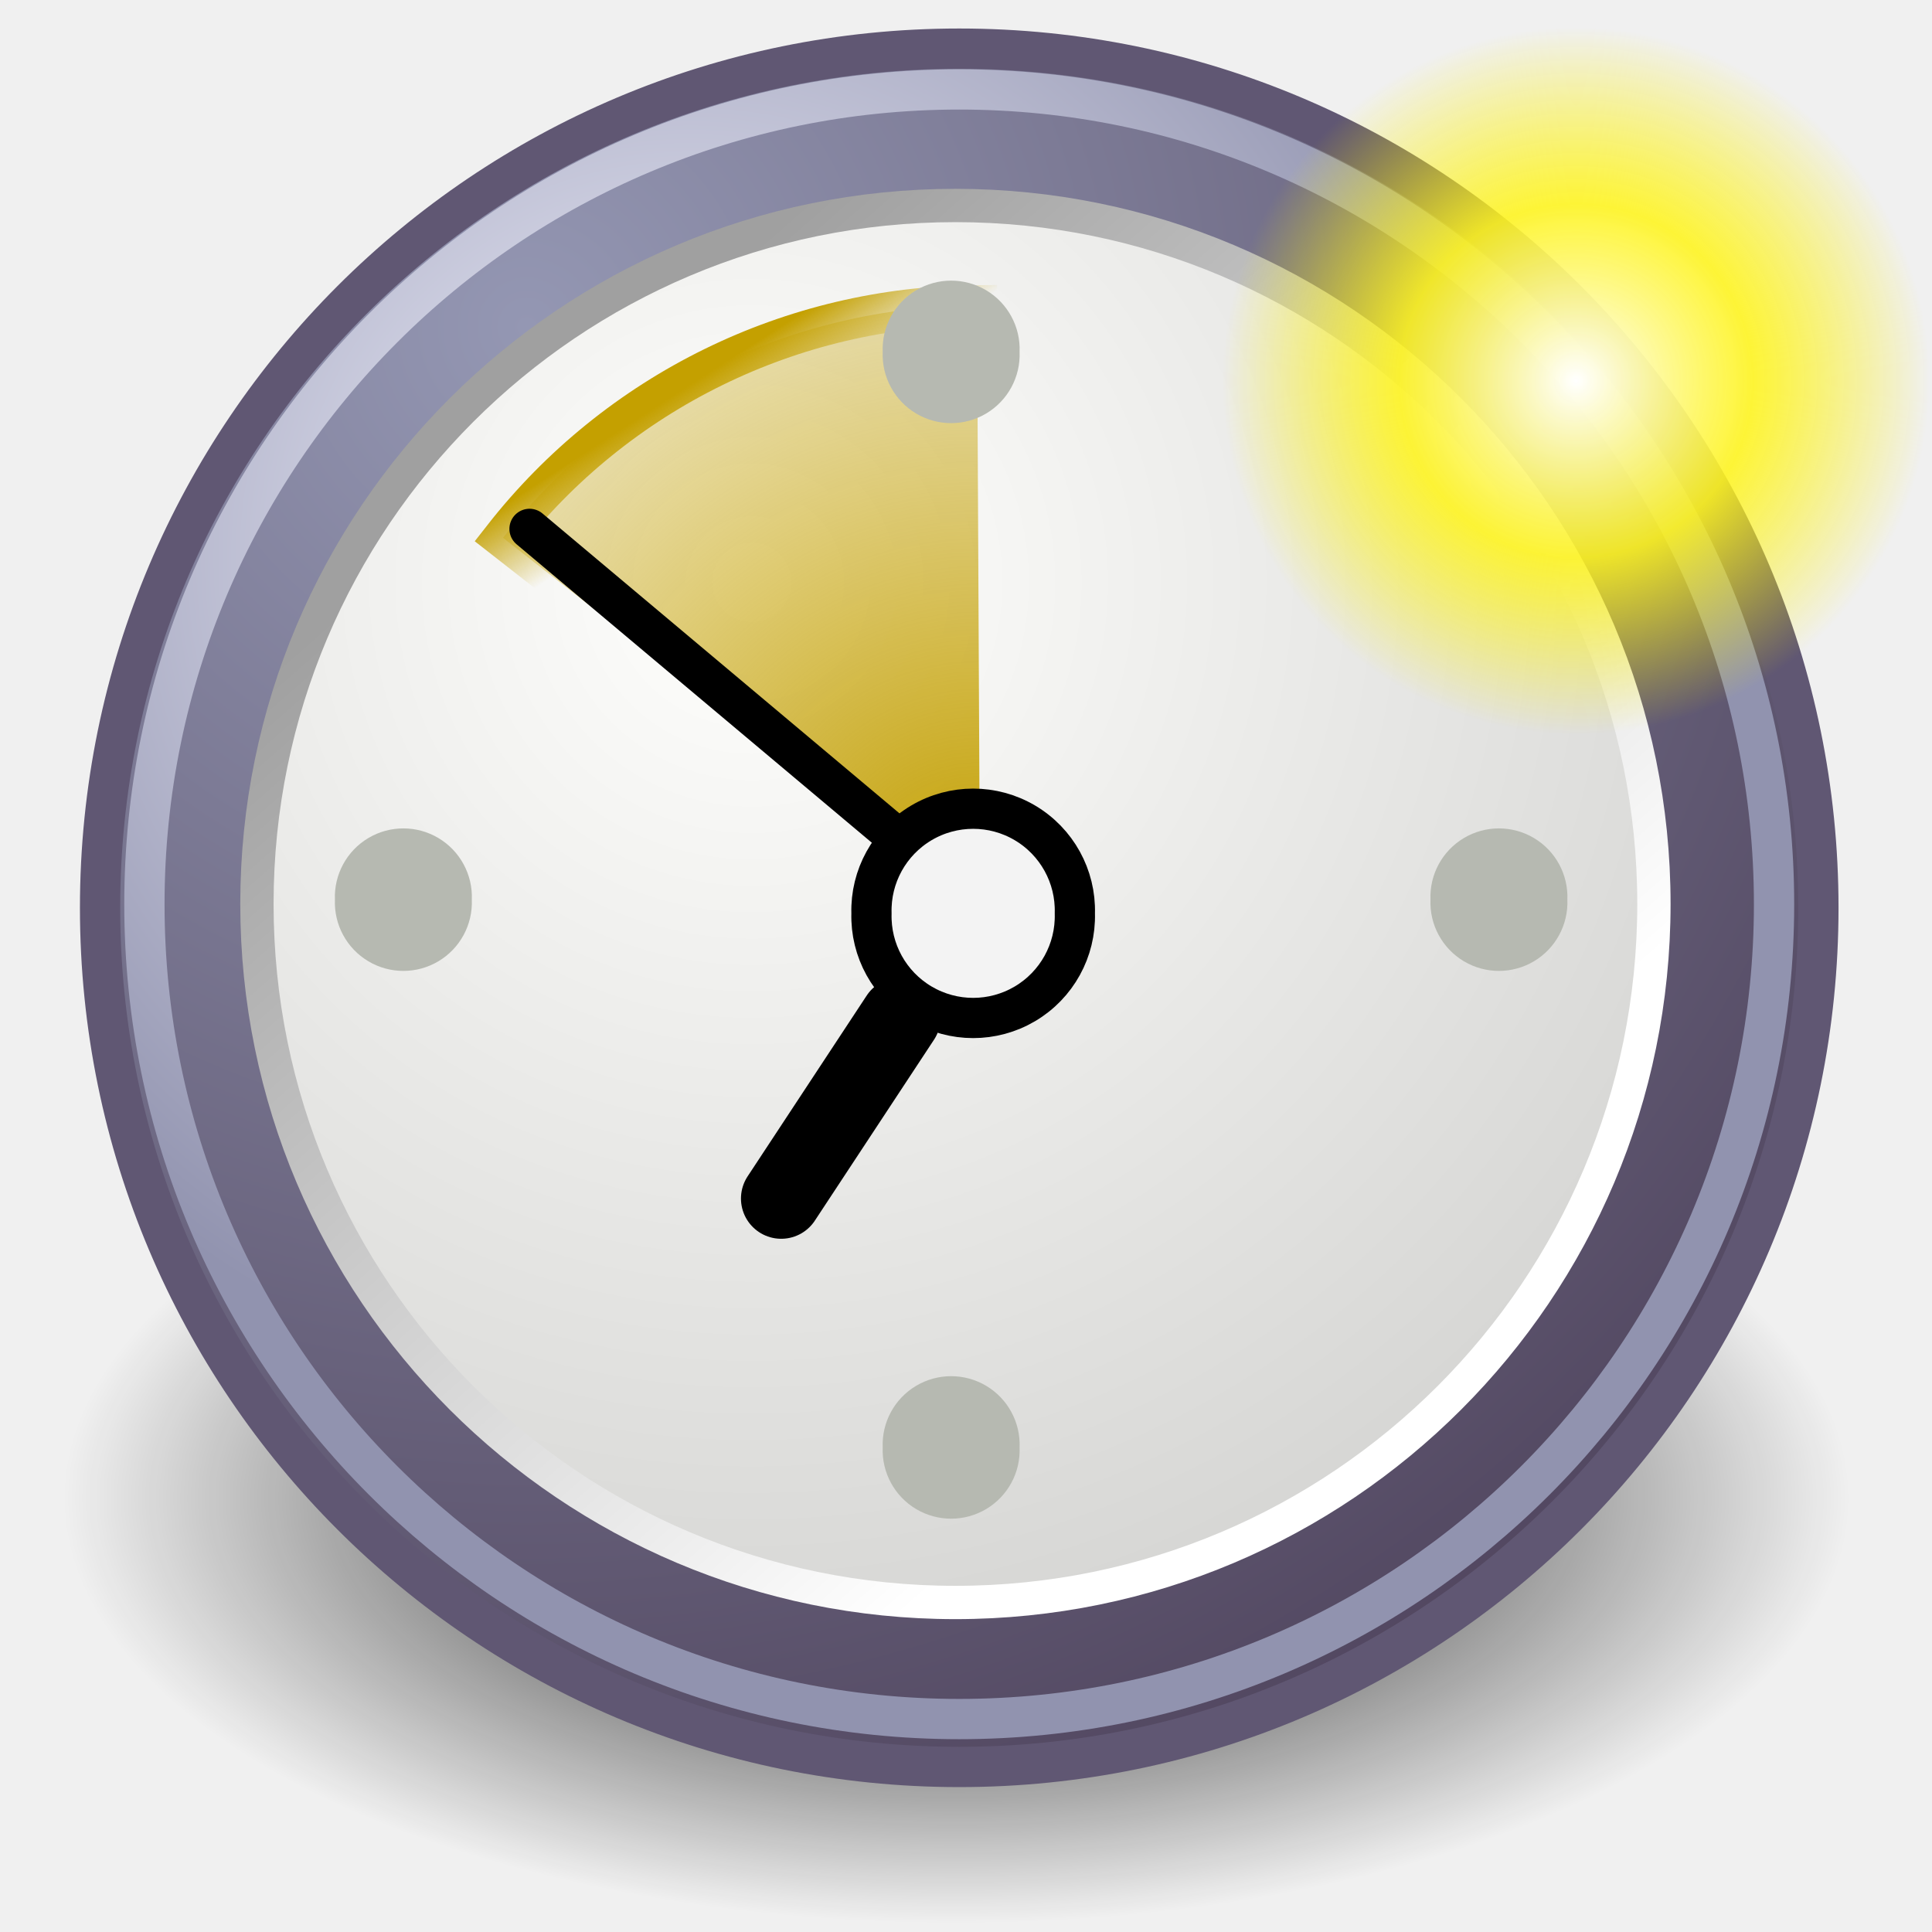
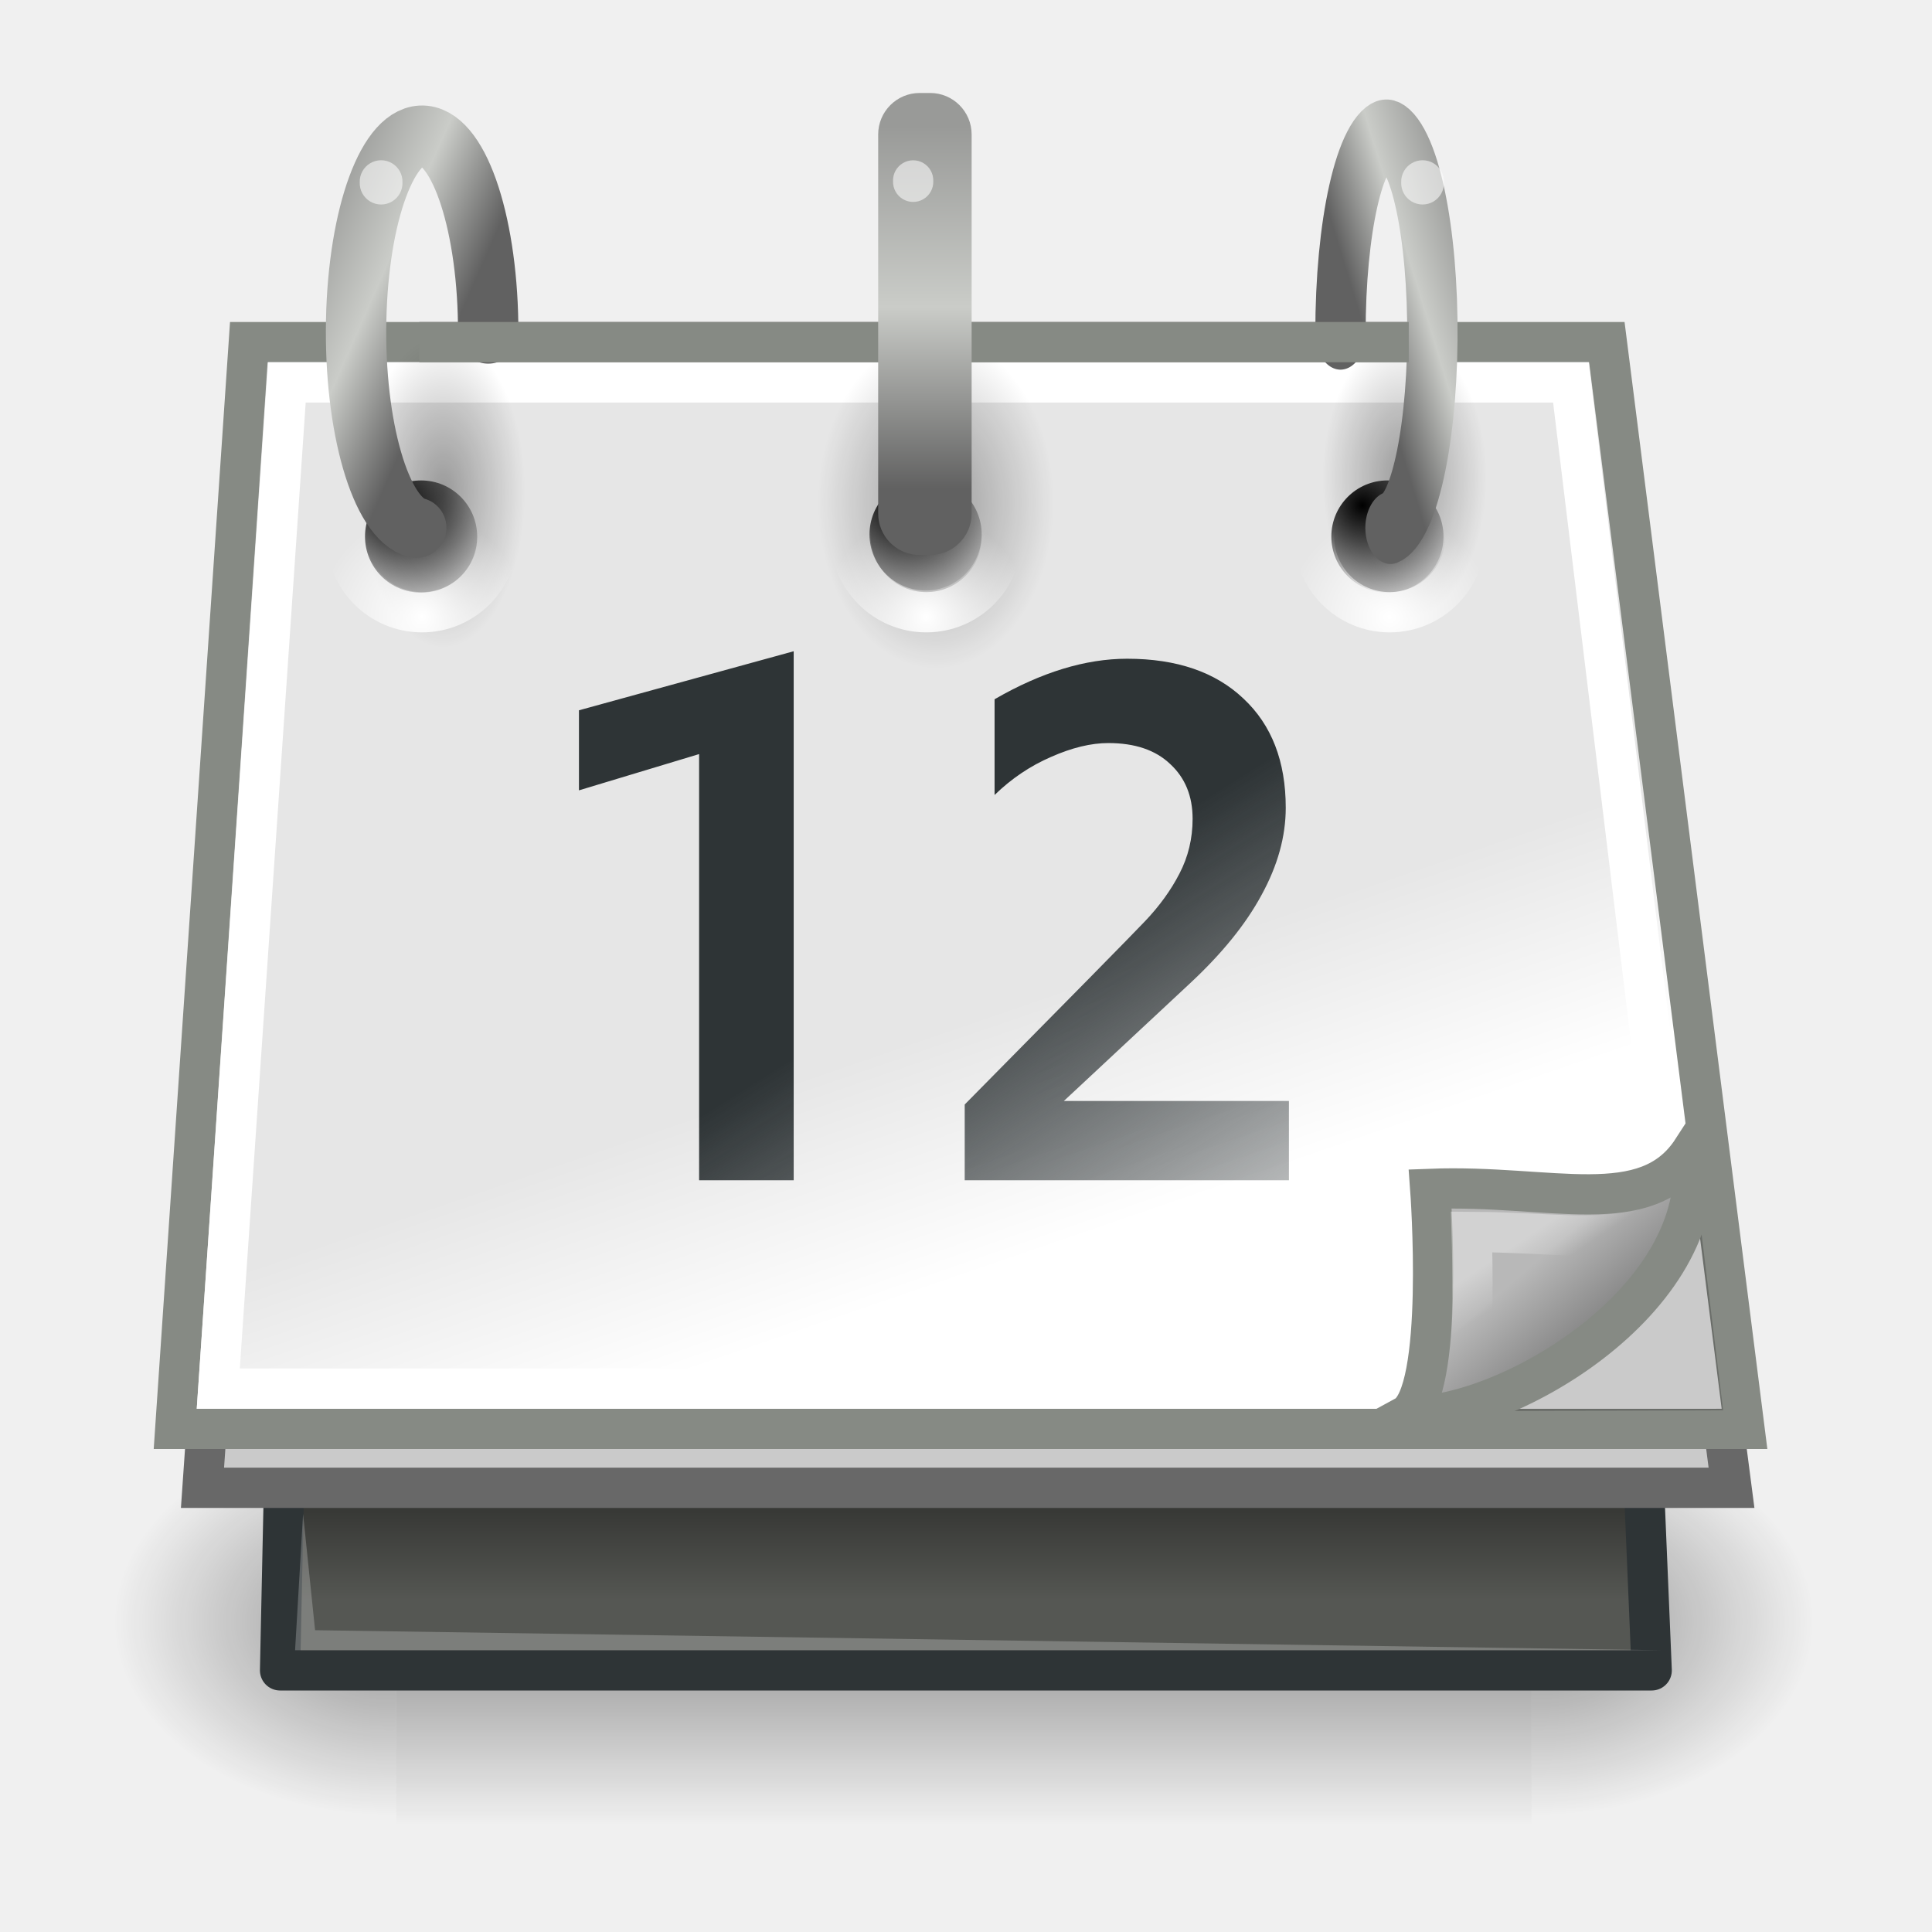
<svg xmlns="http://www.w3.org/2000/svg" xmlns:xlink="http://www.w3.org/1999/xlink" width="48px" height="48px" id="svg11300">
  <defs id="defs3">
-     <linearGradient id="linearGradient5204">
-       <stop style="stop-color:#c4a000;stop-opacity:1;" offset="0" id="stop5206" />
-       <stop style="stop-color:#c4a000;stop-opacity:0;" offset="1" id="stop5208" />
+     <radialGradient xlink:href="#linearGradient5060" id="radialGradient6719" gradientUnits="userSpaceOnUse" gradientTransform="matrix(-2.774389,0,0,1.969706,112.7623,-872.8854)" cx="605.714" cy="486.648" fx="605.714" fy="486.648" r="117.143" />
+     <linearGradient id="linearGradient5060">
+       <stop style="stop-color:black;stop-opacity:1;" offset="0" id="stop5062" />
+       <stop style="stop-color:black;stop-opacity:0;" offset="1" id="stop5064" />
    </linearGradient>
-     <linearGradient id="linearGradient5196">
-       <stop style="stop-color:#c4a000;stop-opacity:1;" offset="0" id="stop5198" />
-       <stop style="stop-color:#c4a000;stop-opacity:0;" offset="1" id="stop5200" />
+     <radialGradient xlink:href="#linearGradient5060" id="radialGradient6717" gradientUnits="userSpaceOnUse" gradientTransform="matrix(2.774389,0,0,1.969706,-1891.633,-872.8854)" cx="605.714" cy="486.648" fx="605.714" fy="486.648" r="117.143" />
+     <linearGradient id="linearGradient5048">
+       <stop style="stop-color:black;stop-opacity:0;" offset="0" id="stop5050" />
+       <stop id="stop5056" offset="0.5" style="stop-color:black;stop-opacity:1;" />
+       <stop style="stop-color:black;stop-opacity:0;" offset="1" id="stop5052" />
    </linearGradient>
-     <linearGradient id="linearGradient12512">
-       <stop style="stop-color:#ffffff;stop-opacity:1;" offset="0" id="stop12513" />
-       <stop style="stop-color:#fff520;stop-opacity:0.891;" offset="0.5" id="stop12517" />
-       <stop style="stop-color:#fff300;stop-opacity:0;" offset="1" id="stop12514" />
+     <linearGradient xlink:href="#linearGradient5048" id="linearGradient6715" gradientUnits="userSpaceOnUse" gradientTransform="matrix(2.774389,0,0,1.969706,-1892.179,-872.8854)" x1="302.857" y1="366.648" x2="302.857" y2="609.505" />
+     <linearGradient id="linearGradient4604">
+       <stop style="stop-color:#383936;stop-opacity:1;" offset="0" id="stop4606" />
+       <stop style="stop-color:#555753;stop-opacity:1;" offset="1" id="stop4608" />
    </linearGradient>
-     <radialGradient xlink:href="#linearGradient12512" id="radialGradient278" gradientUnits="userSpaceOnUse" cx="55" cy="125" fx="55" fy="125" r="14.375" />
-     <linearGradient id="linearGradient10653">
-       <stop style="stop-color:#f3f4ff;stop-opacity:1;" offset="0" id="stop10655" />
-       <stop style="stop-color:#9193af;stop-opacity:1;" offset="1" id="stop10657" />
+     <linearGradient id="linearGradient6105">
+       <stop style="stop-color:#ffffff;stop-opacity:1;" offset="0" id="stop6107" />
+       <stop style="stop-color:#ffffff;stop-opacity:0;" offset="1" id="stop6109" />
    </linearGradient>
-     <linearGradient id="linearGradient42174">
-       <stop style="stop-color:#a0a0a0;stop-opacity:1;" offset="0" id="stop42176" />
-       <stop style="stop-color:#ffffff;stop-opacity:1;" offset="1" id="stop42178" />
+     <linearGradient id="linearGradient6087">
+       <stop style="stop-color:#2e3436;stop-opacity:1;" offset="0" id="stop6089" />
+       <stop style="stop-color:#2e3436;stop-opacity:0;" offset="1" id="stop6091" />
    </linearGradient>
-     <linearGradient id="linearGradient2145">
-       <stop style="stop-color:#fffffd;stop-opacity:1;" offset="0" id="stop2147" />
-       <stop style="stop-color:#cbcbc9;stop-opacity:1;" offset="1" id="stop2149" />
+     <linearGradient id="linearGradient2224">
+       <stop style="stop-color:#7c7c7c;stop-opacity:1;" offset="0" id="stop2226" />
+       <stop style="stop-color:#b8b8b8;stop-opacity:1;" offset="1" id="stop2228" />
    </linearGradient>
-     <linearGradient id="linearGradient37935">
-       <stop id="stop37937" offset="0" style="stop-color:#9497b3;stop-opacity:1;" />
-       <stop id="stop37939" offset="1" style="stop-color:#4c4059;stop-opacity:1;" />
+     <linearGradient xlink:href="#linearGradient2224" id="linearGradient6055" gradientUnits="userSpaceOnUse" gradientTransform="matrix(0.734574,0,0,0.73094,13.14657,3.97815)" x1="35.997" y1="40.458" x2="33.665" y2="37.771" />
+     <linearGradient id="linearGradient2251">
+       <stop style="stop-color:#ffffff;stop-opacity:1;" offset="0" id="stop2253" />
+       <stop style="stop-color:#ffffff;stop-opacity:0;" offset="1" id="stop2255" />
    </linearGradient>
-     <linearGradient id="linearGradient2152">
-       <stop id="stop2154" offset="0" style="stop-color:#9aa29a;stop-opacity:1;" />
-       <stop id="stop2156" offset="1" style="stop-color:#b5beb5;stop-opacity:1;" />
+     <linearGradient xlink:href="#linearGradient2251" id="linearGradient6052" gradientUnits="userSpaceOnUse" gradientTransform="matrix(0.734574,0,0,0.73094,13.35394,3.76021)" x1="33.396" y1="36.921" x2="34.17" y2="38.07" />
+     <linearGradient id="linearGradient4776">
+       <stop style="stop-color:#000000;stop-opacity:1;" offset="0" id="stop4778" />
+       <stop style="stop-color:#000000;stop-opacity:0;" offset="1" id="stop4780" />
    </linearGradient>
-     <linearGradient id="linearGradient3816">
-       <stop style="stop-color:#000000;stop-opacity:1;" offset="0" id="stop3818" />
-       <stop style="stop-color:#000000;stop-opacity:0;" offset="1" id="stop3820" />
+     <linearGradient id="linearGradient4754">
+       <stop id="stop4756" offset="0" style="stop-color:#d3d7cf;stop-opacity:1" />
+       <stop id="stop4758" offset="1" style="stop-color:#888a85;stop-opacity:0" />
    </linearGradient>
-     <radialGradient xlink:href="#linearGradient3816" id="radialGradient3822" cx="31.113" cy="19.009" fx="31.113" fy="19.009" r="8.662" gradientUnits="userSpaceOnUse" />
-     <linearGradient xlink:href="#linearGradient2152" id="linearGradient4307" gradientUnits="userSpaceOnUse" gradientTransform="matrix(3.123841,0,0,0.969691,-31.88758,-19.59492)" x1="8.916" y1="37.197" x2="9.886" y2="52.091" />
-     <radialGradient xlink:href="#linearGradient10653" id="radialGradient4309" gradientUnits="userSpaceOnUse" cx="11.329" cy="10.584" fx="11.329" fy="10.584" r="15.532" />
-     <radialGradient xlink:href="#linearGradient2145" id="radialGradient4311" gradientUnits="userSpaceOnUse" cx="11.902" cy="10.045" fx="11.902" fy="10.045" r="29.293" />
-     <linearGradient xlink:href="#linearGradient42174" id="linearGradient4313" gradientUnits="userSpaceOnUse" x1="6.342" y1="7.789" x2="22.218" y2="25.884" />
-     <radialGradient xlink:href="#linearGradient5196" id="radialGradient5202" cx="23.375" cy="10.973" fx="23.375" fy="10.973" r="3.348" gradientTransform="matrix(3.63042,1.654030e-15,-1.608743e-15,3.742066,-61.48607,-29.18618)" gradientUnits="userSpaceOnUse" />
-     <linearGradient xlink:href="#linearGradient5204" id="linearGradient5210" x1="19.667" y1="4.257" x2="20.33" y2="5.285" gradientUnits="userSpaceOnUse" />
-     <radialGradient xlink:href="#linearGradient37935" id="radialGradient5212" gradientUnits="userSpaceOnUse" cx="8.747" cy="6.828" fx="8.747" fy="6.828" r="29.89" />
+     <linearGradient id="linearGradient4748">
+       <stop style="stop-color:#999a98;stop-opacity:1;" offset="0" id="stop4750" />
+       <stop id="stop4760" offset="0.5" style="stop-color:#caccc8;stop-opacity:1;" />
+       <stop style="stop-color:#616161;stop-opacity:1;" offset="1" id="stop4752" />
+     </linearGradient>
+     <linearGradient id="linearGradient4693">
+       <stop style="stop-color:#000000;stop-opacity:1;" offset="0" id="stop4695" />
+       <stop style="stop-color:#000000;stop-opacity:0;" offset="1" id="stop4697" />
+     </linearGradient>
+     <linearGradient id="linearGradient4573">
+       <stop style="stop-color:#000000;stop-opacity:1;" offset="0" id="stop4575" />
+       <stop style="stop-color:#000000;stop-opacity:0;" offset="1" id="stop4577" />
+     </linearGradient>
+     <linearGradient id="linearGradient4565">
+       <stop id="stop4567" offset="0" style="stop-color:#7f7f70;stop-opacity:1;" />
+       <stop id="stop4569" offset="1" style="stop-color:#a6a69c;stop-opacity:1;" />
+     </linearGradient>
+     <linearGradient id="linearGradient4537">
+       <stop id="stop6075" offset="0" style="stop-color:#ffffff;stop-opacity:1;" />
+       <stop id="stop6073" offset="1" style="stop-color:#e6e6e6;stop-opacity:1;" />
+     </linearGradient>
+     <linearGradient id="linearGradient11520">
+       <stop id="stop11522" offset="0" style="stop-color:#ffffff;stop-opacity:1;" />
+       <stop id="stop11524" offset="1" style="stop-color:#dcdcdc;stop-opacity:1;" />
+     </linearGradient>
+     <linearGradient id="linearGradient11508">
+       <stop id="stop11510" offset="0" style="stop-color:#000000;stop-opacity:1;" />
+       <stop id="stop11512" offset="1" style="stop-color:#000000;stop-opacity:0;" />
+     </linearGradient>
+     <linearGradient id="linearGradient11494">
+       <stop id="stop11496" offset="0" style="stop-color:#ef2929;stop-opacity:1;" />
+       <stop id="stop11498" offset="1" style="stop-color:#ef2929;stop-opacity:0;" />
+     </linearGradient>
+     <linearGradient id="linearGradient11415">
+       <stop id="stop11417" offset="0" style="stop-color:#204a87;stop-opacity:0;" />
+       <stop style="stop-color:#204a87;stop-opacity:1;" offset="0.5" id="stop11423" />
+       <stop id="stop11419" offset="1" style="stop-color:#204a87;stop-opacity:0;" />
+     </linearGradient>
+     <linearGradient id="linearGradient11399">
+       <stop id="stop11401" offset="0" style="stop-color:#000000;stop-opacity:1;" />
+       <stop id="stop11403" offset="1" style="stop-color:#000000;stop-opacity:0;" />
+     </linearGradient>
+     <linearGradient gradientTransform="translate(-60.28571,-0.285714)" y2="34.462" x2="43.616" y1="3.774" x1="15.828" gradientUnits="userSpaceOnUse" id="linearGradient11425" xlink:href="#linearGradient11415" />
+     <linearGradient gradientTransform="translate(-60.57143,0)" y2="39.034" x2="35.68" y1="9.346" x1="9.696" gradientUnits="userSpaceOnUse" id="linearGradient11427" xlink:href="#linearGradient11415" />
+     <linearGradient y2="33.462" x2="26.759" y1="19.774" x1="13.267" gradientTransform="translate(-60.85714,0.428571)" gradientUnits="userSpaceOnUse" id="linearGradient11439" xlink:href="#linearGradient11415" />
+     <radialGradient r="8.5" fy="39.143" fx="12.071" cy="39.143" cx="12.071" gradientTransform="matrix(1,0,0,0.487395,0,20.06483)" gradientUnits="userSpaceOnUse" id="radialGradient11441" xlink:href="#linearGradient11399" />
+     <radialGradient gradientTransform="matrix(1.243453,2.106784e-16,-2.106784e-16,1.243453,-6.713754,-3.742847)" gradientUnits="userSpaceOnUse" r="3.834" fy="15.048" fx="27.577" cy="15.048" cx="27.577" id="radialGradient11500" xlink:href="#linearGradient11494" />
+     <radialGradient r="3.834" fy="16.049" fx="27.577" cy="16.049" cx="27.577" gradientTransform="matrix(1.243453,2.106784e-16,-2.106784e-16,1.243453,-6.713754,-3.742847)" gradientUnits="userSpaceOnUse" id="radialGradient11504" xlink:href="#linearGradient11494" />
+     <radialGradient gradientUnits="userSpaceOnUse" gradientTransform="matrix(1,0,0,0.338462,2.166583e-14,29.48178)" r="6.566" fy="44.565" fx="30.204" cy="44.565" cx="30.204" id="radialGradient11514" xlink:href="#linearGradient11508" />
+     <radialGradient gradientTransform="matrix(1.995058,-1.651527e-32,0,1.995058,-24.32488,-35.70087)" gradientUnits="userSpaceOnUse" r="20.531" fy="35.878" fx="24.446" cy="35.878" cx="24.446" id="radialGradient11526" xlink:href="#linearGradient11520" />
+     <radialGradient r="6.566" fy="44.565" fx="30.204" cy="44.565" cx="30.204" gradientTransform="matrix(1,0,0,0.338462,3.185827e-15,29.48178)" gradientUnits="userSpaceOnUse" id="radialGradient11532" xlink:href="#linearGradient11508" />
+     <radialGradient xlink:href="#linearGradient11508" id="radialGradient1348" gradientUnits="userSpaceOnUse" gradientTransform="matrix(1,0,0,0.338462,-1.353344e-14,29.48178)" cx="30.204" cy="44.565" fx="30.204" fy="44.565" r="6.566" />
+     <radialGradient xlink:href="#linearGradient11520" id="radialGradient1350" gradientUnits="userSpaceOnUse" gradientTransform="matrix(1.995058,-1.651527e-32,0,1.995058,-24.32488,-35.70087)" cx="24.446" cy="35.878" fx="24.446" fy="35.878" r="20.531" />
+     <radialGradient xlink:href="#linearGradient11494" id="radialGradient1352" gradientUnits="userSpaceOnUse" gradientTransform="matrix(1.243453,2.106784e-16,-2.106784e-16,1.243453,-6.713754,-3.742847)" cx="27.577" cy="16.049" fx="27.577" fy="16.049" r="3.834" />
+     <radialGradient xlink:href="#linearGradient11494" id="radialGradient1354" gradientUnits="userSpaceOnUse" gradientTransform="matrix(1.243453,2.106784e-16,-2.106784e-16,1.243453,-6.713754,-3.742847)" cx="27.577" cy="15.048" fx="27.577" fy="15.048" r="3.834" />
+     <radialGradient xlink:href="#linearGradient11508" id="radialGradient1356" gradientUnits="userSpaceOnUse" gradientTransform="matrix(1,0,0,0.338462,2.220359e-14,29.48178)" cx="30.204" cy="44.565" fx="30.204" fy="44.565" r="6.566" />
+     <radialGradient xlink:href="#linearGradient11520" id="radialGradient1366" gradientUnits="userSpaceOnUse" gradientTransform="matrix(2.049266,-1.696401e-32,0,2.049266,-25.65002,-37.31089)" cx="24.446" cy="35.878" fx="24.446" fy="35.878" r="20.531" />
+     <linearGradient xlink:href="#linearGradient4537" id="linearGradient4543" x1="37.271" y1="27.273" x2="35.872" y2="22.674" gradientUnits="userSpaceOnUse" gradientTransform="matrix(1.125982,0,0,1.272791,-4.167995,-7.706526)" />
+     <radialGradient xlink:href="#linearGradient4573" id="radialGradient4579" cx="24.97" cy="42.211" fx="24.97" fy="42.211" r="20.815" gradientTransform="matrix(1,0,0,0.286624,-1.249436e-15,30.11199)" gradientUnits="userSpaceOnUse" />
+     <radialGradient xlink:href="#linearGradient4693" id="radialGradient4699" cx="12.887" cy="16.771" fx="12.887" fy="16.771" r="1.591" gradientUnits="userSpaceOnUse" gradientTransform="matrix(1.944444,4.466041e-15,-4.466041e-15,1.944444,-12.77212,-16.7839)" />
+     <radialGradient xlink:href="#linearGradient4693" id="radialGradient4705" gradientUnits="userSpaceOnUse" gradientTransform="matrix(1.944444,4.466041e-15,-4.466041e-15,1.944444,-12.77212,-16.7839)" cx="12.887" cy="16.771" fx="12.887" fy="16.771" r="1.591" />
+     <radialGradient xlink:href="#linearGradient4693" id="radialGradient4712" gradientUnits="userSpaceOnUse" gradientTransform="matrix(1.944444,4.466041e-15,-4.466041e-15,1.944444,-12.77212,-16.7839)" cx="12.887" cy="16.771" fx="12.887" fy="16.771" r="1.591" />
+     <linearGradient xlink:href="#linearGradient4748" id="linearGradient4744" x1="10.998" y1="11.929" x2="14.54" y2="13.486" gradientUnits="userSpaceOnUse" />
+     <linearGradient xlink:href="#linearGradient4754" id="linearGradient4746" x1="24.804" y1="7.36" x2="24.804" y2="13.861" gradientUnits="userSpaceOnUse" />
+     <linearGradient xlink:href="#linearGradient4748" id="linearGradient4764" gradientUnits="userSpaceOnUse" x1="10.998" y1="11.929" x2="14.54" y2="13.486" />
+     <linearGradient xlink:href="#linearGradient4748" id="linearGradient4772" x1="24.031" y1="7.531" x2="24.031" y2="15.531" gradientUnits="userSpaceOnUse" gradientTransform="matrix(1.125982,0,0,1.126747,-4.079607,-5.365805)" />
+     <radialGradient xlink:href="#linearGradient4776" id="radialGradient4782" cx="13.833" cy="17.904" fx="13.833" fy="17.904" r="1.812" gradientTransform="matrix(1,0,0,2.02439,-3.663953e-15,-18.34044)" gradientUnits="userSpaceOnUse" />
+     <radialGradient xlink:href="#linearGradient4776" id="radialGradient4786" gradientUnits="userSpaceOnUse" gradientTransform="matrix(1,0,0,2.02439,1.66256e-14,-18.34044)" cx="13.833" cy="17.904" fx="13.833" fy="17.904" r="1.812" />
+     <radialGradient xlink:href="#linearGradient4776" id="radialGradient4790" gradientUnits="userSpaceOnUse" gradientTransform="matrix(1,0,0,2.02439,1.463672e-16,-18.34044)" cx="13.833" cy="17.904" fx="13.833" fy="17.904" r="1.812" />
+     <linearGradient xlink:href="#linearGradient6087" id="linearGradient6093" x1="23.204" y1="24.078" x2="30.742" y2="36.054" gradientUnits="userSpaceOnUse" />
+     <radialGradient xlink:href="#linearGradient6105" id="radialGradient6111" cx="12.993" cy="18.4" fx="12.993" fy="18.4" r="2.162" gradientUnits="userSpaceOnUse" />
+     <radialGradient xlink:href="#linearGradient6105" id="radialGradient6115" gradientUnits="userSpaceOnUse" cx="12.993" cy="18.4" fx="12.993" fy="18.4" r="2.162" />
+     <radialGradient xlink:href="#linearGradient6105" id="radialGradient6119" gradientUnits="userSpaceOnUse" cx="12.993" cy="18.4" fx="12.993" fy="18.4" r="2.162" />
+     <linearGradient xlink:href="#linearGradient4604" id="linearGradient4610" x1="25.349" y1="37.548" x2="25.349" y2="39.751" gradientUnits="userSpaceOnUse" gradientTransform="matrix(0.951156,0,0,1,1.172114,0)" />
  </defs>
  <g id="layer1">
-     <path d="M 39.775 19.009 A 8.662 8.662 0 1 1  22.451,19.009 A 8.662 8.662 0 1 1  39.775 19.009 z" id="path4318" style="opacity:1;color:#000000;fill:url(#radialGradient3822);fill-opacity:1;fill-rule:evenodd;stroke:none;stroke-width:1px;stroke-linecap:round;stroke-linejoin:round;marker:none;marker-start:none;marker-mid:none;marker-end:none;stroke-miterlimit:4;stroke-dasharray:none;stroke-dashoffset:0;stroke-opacity:1;visibility:visible;display:inline;overflow:visible" transform="matrix(2.563158,0,0,1.219602,-55.98414,14.04144)" />
-     <path id="path14341" d="M 18.588,1.404 L 4.227,18.097 L 5.485,19.34 L 18.588,1.404 z " style="color:#000000;fill:url(#linearGradient4307);fill-opacity:1;fill-rule:evenodd;stroke:none;stroke-width:1;stroke-linecap:butt;stroke-linejoin:miter;marker:none;marker-start:none;marker-mid:none;marker-end:none;stroke-miterlimit:4;stroke-dashoffset:0;stroke-opacity:1;visibility:visible;display:inline;overflow:visible" />
-     <path id="path18921" d="M 18.467,1.314 L 5.661,19.073 L 7.49,20.688 L 18.467,1.314 z " style="fill:#fefefe;fill-opacity:1;fill-rule:evenodd;stroke:none;stroke-width:1;stroke-linecap:butt;stroke-linejoin:miter;stroke-miterlimit:4;stroke-opacity:1" />
-     <path transform="matrix(1.431529,0,0,1.431529,0.569459,-1.654618)" d="M 31.161 16.911 A 14.911 14.911 0 1 1  1.339,16.911 A 14.911 14.911 0 1 1  31.161 16.911 z" id="path27786" style="fill:url(#radialGradient5212);fill-opacity:1;fill-rule:evenodd;stroke:#605773;stroke-width:0.699;stroke-linecap:round;stroke-linejoin:round;stroke-miterlimit:4;stroke-dashoffset:0;stroke-opacity:1" />
-     <path transform="matrix(1.163838,0,0,1.163838,4.824801,2.777556)" d="M 31.161 16.911 A 14.911 14.911 0 1 1  1.339,16.911 A 14.911 14.911 0 1 1  31.161 16.911 z" id="path35549" style="fill:url(#radialGradient4311);fill-opacity:1;fill-rule:evenodd;stroke:url(#linearGradient4313);stroke-width:0.711;stroke-linecap:round;stroke-linejoin:round;stroke-miterlimit:4;stroke-dashoffset:0;stroke-opacity:1" />
-     <path style="opacity:1;color:#000000;fill:url(#radialGradient5202);fill-opacity:1;fill-rule:evenodd;stroke:url(#linearGradient5210);stroke-width:0.565;stroke-linecap:butt;stroke-linejoin:miter;marker:none;marker-start:none;marker-mid:none;marker-end:none;stroke-miterlimit:4;stroke-dasharray:none;stroke-dashoffset:0;stroke-opacity:1;visibility:visible;display:inline;overflow:visible" id="path4120" d="M 16.679,6.639 A 8.5,8.5 0 0 1 23.333,3.375 L 23.375,11.875 z" transform="matrix(1.769951,0,0,1.769951,-17.02424,1.610741)" />
-     <path transform="matrix(2.073295,0,0,2.073295,-7.310224,-13.13682)" d="M 16.406 17.281 A 1.219 1.219 0 1 1  13.969,17.281 A 1.219 1.219 0 1 1  16.406 17.281 z" id="path34778" style="fill:#f3f3f3;fill-opacity:1;fill-rule:evenodd;stroke:#000000;stroke-width:0.482;stroke-linecap:round;stroke-linejoin:round;stroke-miterlimit:4;stroke-dashoffset:0;stroke-opacity:1;stroke-dasharray:none" />
-     <path id="path35559" d="M 22.177,20.718 L 13.156,13.14" style="fill:none;fill-opacity:0.75;fill-rule:evenodd;stroke:#000000;stroke-width:1;stroke-linecap:round;stroke-linejoin:miter;stroke-miterlimit:4;stroke-opacity:1;stroke-dasharray:none" />
-     <path id="path35561" d="M 19.409,29.777 L 22.369,25.283" style="fill:none;fill-opacity:0.75;fill-rule:evenodd;stroke:#000000;stroke-width:2;stroke-linecap:round;stroke-linejoin:miter;stroke-miterlimit:4;stroke-opacity:1;stroke-dasharray:none" />
-     <path transform="matrix(2.749493,0,0,2.749493,-22.30073,-12.40939)" d="M 17.324 7.693 A 0.619 0.619 0 1 1  16.087,7.693 A 0.619 0.619 0 1 1  17.324 7.693 z" id="path35563" style="fill:#b6b9b1;fill-opacity:1;fill-rule:evenodd;stroke:none;stroke-width:1.369;stroke-linecap:round;stroke-linejoin:round;stroke-miterlimit:4;stroke-dashoffset:0;stroke-opacity:1;opacity:1" />
-     <path transform="matrix(2.749493,0,0,2.749493,-22.30073,14.80922)" d="M 17.324 7.693 A 0.619 0.619 0 1 1  16.087,7.693 A 0.619 0.619 0 1 1  17.324 7.693 z" id="path35565" style="fill:#b6b9b1;fill-opacity:1;fill-rule:evenodd;stroke:none;stroke-width:1.369;stroke-linecap:round;stroke-linejoin:round;stroke-miterlimit:4;stroke-dashoffset:0;stroke-opacity:1;opacity:1" />
-     <path transform="matrix(2.749493,0,0,2.749493,-35.91004,1.19989)" d="M 17.324 7.693 A 0.619 0.619 0 1 1  16.087,7.693 A 0.619 0.619 0 1 1  17.324 7.693 z" id="path35567" style="fill:#b6b9b1;fill-opacity:1;fill-rule:evenodd;stroke:none;stroke-width:1.369;stroke-linecap:round;stroke-linejoin:round;stroke-miterlimit:4;stroke-dashoffset:0;stroke-opacity:1;opacity:1" />
-     <path transform="matrix(2.749493,0,0,2.749493,-8.691448,1.19989)" d="M 17.324 7.693 A 0.619 0.619 0 1 1  16.087,7.693 A 0.619 0.619 0 1 1  17.324 7.693 z" id="path35569" style="fill:#b6b9b1;fill-opacity:1;fill-rule:evenodd;stroke:none;stroke-width:1.369;stroke-linecap:round;stroke-linejoin:round;stroke-miterlimit:4;stroke-dashoffset:0;stroke-opacity:1;opacity:1" />
-     <path style="fill:none;fill-opacity:1;fill-rule:evenodd;stroke:url(#radialGradient4309);stroke-width:0.737;stroke-linecap:round;stroke-linejoin:round;stroke-miterlimit:4;stroke-dashoffset:0;stroke-opacity:1" id="path10651" d="M 31.161 16.911 A 14.911 14.911 0 1 1  1.339,16.911 A 14.911 14.911 0 1 1  31.161 16.911 z" transform="matrix(1.357654,0,0,1.357654,1.769896,-0.493735)" />
-     <path style="color:#000000;fill:url(#radialGradient278);fill-opacity:1;fill-rule:nonzero;stroke:none;stroke-width:1.25;stroke-linecap:butt;stroke-linejoin:round;marker:none;marker-start:none;marker-mid:none;marker-end:none;stroke-miterlimit:4;stroke-dashoffset:0;stroke-opacity:1;visibility:visible;display:block" id="path12511" d="M 69.375 125 A 14.375 14.375 0 1 1  40.625,125 A 14.375 14.375 0 1 1  69.375 125 z" transform="matrix(0.611127,0,0,0.611127,5.544052,-66.92818)" />
+     <g style="display:inline" transform="matrix(2.105461e-2,0,0,2.086758e-2,42.67494,38.5019)" id="g6707">
+       <rect style="opacity:0.402;color:black;fill:url(#linearGradient6715);fill-opacity:1;fill-rule:nonzero;stroke:none;stroke-width:1;stroke-linecap:round;stroke-linejoin:miter;marker:none;marker-start:none;marker-mid:none;marker-end:none;stroke-miterlimit:4;stroke-dasharray:none;stroke-dashoffset:0;stroke-opacity:1;visibility:visible;display:inline;overflow:visible" id="rect6709" width="1339.633" height="478.357" x="-1559.252" y="-150.697" />
+       <path style="opacity:0.402;color:black;fill:url(#radialGradient6717);fill-opacity:1;fill-rule:nonzero;stroke:none;stroke-width:1;stroke-linecap:round;stroke-linejoin:miter;marker:none;marker-start:none;marker-mid:none;marker-end:none;stroke-miterlimit:4;stroke-dasharray:none;stroke-dashoffset:0;stroke-opacity:1;visibility:visible;display:inline;overflow:visible" d="M -219.619,-150.68 C -219.619,-150.68 -219.619,327.65 -219.619,327.65 C -76.745,328.551 125.781,220.481 125.781,88.454 C 125.781,-43.572 -33.655,-150.68 -219.619,-150.68 z " id="path6711" />
+       <path id="path6713" d="M -1559.252,-150.68 C -1559.252,-150.68 -1559.252,327.65 -1559.252,327.65 C -1702.127,328.551 -1904.652,220.481 -1904.652,88.454 C -1904.652,-43.572 -1745.216,-150.68 -1559.252,-150.68 z " style="opacity:0.402;color:black;fill:url(#radialGradient6719);fill-opacity:1;fill-rule:nonzero;stroke:none;stroke-width:1;stroke-linecap:round;stroke-linejoin:miter;marker:none;marker-start:none;marker-mid:none;marker-end:none;stroke-miterlimit:4;stroke-dasharray:none;stroke-dashoffset:0;stroke-opacity:1;visibility:visible;display:inline;overflow:visible" />
+     </g>
+     <path style="opacity:1;color:#000000;fill:url(#linearGradient4610);fill-opacity:1;fill-rule:evenodd;stroke:#2e3436;stroke-width:1;stroke-linecap:butt;stroke-linejoin:round;marker:none;marker-start:none;marker-mid:none;marker-end:none;stroke-miterlimit:4;stroke-dasharray:none;stroke-dashoffset:0;stroke-opacity:1;visibility:visible;display:block;overflow:visible" d="M 7.19,30.619 L 6.958,41.5 L 41.036,41.5 L 40.504,28.828 L 7.19,30.619 z " id="path4535" />
+     <path style="opacity:0.231;color:#000000;fill:#ffffff;fill-opacity:1;fill-rule:evenodd;stroke:none;stroke-width:1.5;stroke-linecap:round;stroke-linejoin:miter;marker:none;marker-start:none;marker-mid:none;marker-end:none;stroke-miterlimit:4;stroke-dasharray:none;stroke-dashoffset:0;stroke-opacity:1;visibility:visible;display:block;overflow:visible" d="M 7.53,37.614 L 7.331,41 L 41.314,41 L 7.828,40.502 L 7.53,37.614 z " id="path6079" />
+     <path id="path8616" d="M 6.812,11.277 L 39.686,11.277 L 43.019,36.964 L 5.031,36.964 L 6.812,11.277 z " style="opacity:1;color:#000000;fill:#cacaca;fill-opacity:1;fill-rule:evenodd;stroke:#686868;stroke-width:1;stroke-linecap:butt;stroke-linejoin:miter;marker:none;marker-start:none;marker-mid:none;marker-end:none;stroke-miterlimit:4;stroke-dasharray:none;stroke-dashoffset:0;stroke-opacity:1;visibility:visible;display:block;overflow:visible" />
+     <path style="opacity:1;color:#000000;fill:url(#linearGradient4543);fill-opacity:1;fill-rule:evenodd;stroke:#868a84;stroke-width:1;stroke-linecap:butt;stroke-linejoin:miter;marker:none;marker-start:none;marker-mid:none;marker-end:none;stroke-miterlimit:4;stroke-dasharray:none;stroke-dashoffset:0;stroke-opacity:1;visibility:visible;display:block;overflow:visible" d="M 6.182,8.5 L 39.921,8.5 L 43.342,35.5 L 4.354,35.5 L 6.182,8.5 z " id="path3660" />
+     <path id="path4545" d="M 7.128,9.5 L 39.029,9.5 L 42.074,34.5 L 5.423,34.5 L 7.128,9.5 z " style="opacity:1;color:#000000;fill:none;fill-opacity:1;fill-rule:evenodd;stroke:#ffffff;stroke-width:1;stroke-linecap:butt;stroke-linejoin:miter;marker:none;marker-start:none;marker-mid:none;marker-end:none;stroke-miterlimit:4;stroke-dasharray:none;stroke-dashoffset:0;stroke-opacity:1;visibility:visible;display:block;overflow:visible" />
+     <path style="opacity:0.209;color:#000000;fill:#000000;fill-opacity:1;fill-rule:evenodd;stroke:none;stroke-width:1.5;stroke-linecap:round;stroke-linejoin:miter;marker:none;marker-start:none;marker-mid:none;marker-end:none;stroke-miterlimit:4;stroke-dasharray:none;stroke-dashoffset:0;stroke-opacity:1;visibility:visible;display:block;overflow:visible" d="M 42.811,35.039 L 42.09,29.152 L 35.827,35.062 L 42.811,35.039 z " id="path6077" />
+     <path style="opacity:0.335;color:#000000;fill:url(#radialGradient4790);fill-opacity:1;fill-rule:evenodd;stroke:none;stroke-width:1.5;stroke-linecap:round;stroke-linejoin:miter;marker:none;marker-start:none;marker-mid:none;marker-end:none;stroke-miterlimit:4;stroke-dasharray:none;stroke-dashoffset:0;stroke-opacity:1;visibility:visible;display:block;overflow:visible" id="path4788" d="M 15.645 17.904 A 1.812 3.668 0 1 1  12.021,17.904 A 1.812 3.668 0 1 1  15.645 17.904 z" transform="matrix(1.620316,0,0,1.126747,0.837299,-7.689396)" />
+     <path transform="matrix(1.125982,0,0,0.958072,19.31959,-5.288202)" d="M 15.645 17.904 A 1.812 3.668 0 1 1  12.021,17.904 A 1.812 3.668 0 1 1  15.645 17.904 z" id="path4784" style="opacity:0.335;color:#000000;fill:url(#radialGradient4786);fill-opacity:1;fill-rule:evenodd;stroke:none;stroke-width:1.5;stroke-linecap:round;stroke-linejoin:miter;marker:none;marker-start:none;marker-mid:none;marker-end:none;stroke-miterlimit:4;stroke-dasharray:none;stroke-dashoffset:0;stroke-opacity:1;visibility:visible;display:block;overflow:visible" />
+     <path style="opacity:0.335;color:#000000;fill:url(#radialGradient4782);fill-opacity:1;fill-rule:evenodd;stroke:none;stroke-width:1.5;stroke-linecap:round;stroke-linejoin:miter;marker:none;marker-start:none;marker-mid:none;marker-end:none;stroke-miterlimit:4;stroke-dasharray:none;stroke-dashoffset:0;stroke-opacity:1;visibility:visible;display:block;overflow:visible" id="path4774" d="M 15.645 17.904 A 1.812 3.668 0 1 1  12.021,17.904 A 1.812 3.668 0 1 1  15.645 17.904 z" transform="matrix(1.125982,0,0,1.054458,-4.566089,-6.660313)" />
+     <path style="font-size:14px;font-style:normal;font-variant:normal;font-weight:bold;font-stretch:normal;text-align:start;line-height:100%;writing-mode:lr-tb;text-anchor:start;fill:url(#linearGradient6093);fill-opacity:1.0;stroke:none;stroke-width:1px;stroke-linecap:butt;stroke-linejoin:miter;stroke-opacity:1;font-family:Segoe" d="M 19.719,29.324 L 17.369,29.324 L 17.369,18.735 L 14.384,19.636 L 14.384,17.647 L 19.719,16.18 L 19.719,29.324 M 32.023,29.324 L 23.968,29.324 L 23.968,27.441 C 26.6,24.778 28.093,23.26 28.446,22.889 C 28.805,22.512 29.091,22.117 29.303,21.705 C 29.521,21.286 29.63,20.832 29.63,20.343 C 29.63,19.778 29.444,19.324 29.073,18.982 C 28.708,18.634 28.196,18.461 27.536,18.461 C 27.106,18.461 26.632,18.576 26.114,18.805 C 25.596,19.029 25.128,19.345 24.71,19.751 L 24.71,17.373 C 25.87,16.702 26.968,16.366 28.004,16.366 C 29.235,16.366 30.198,16.696 30.893,17.356 C 31.593,18.01 31.944,18.914 31.944,20.069 C 31.944,20.782 31.744,21.504 31.343,22.235 C 30.949,22.966 30.351,23.702 29.55,24.445 L 26.432,27.353 L 32.023,27.353 L 32.023,29.324" id="text4581" />
+     <path transform="matrix(1.1813,0,0,1.182048,-4.864643,-6.422489)" d="M 14.584 16.711 A 1.591 1.591 0 1 1  11.402,16.711 A 1.591 1.591 0 1 1  14.584 16.711 z" id="path6095" style="opacity:1;color:#000000;fill:none;fill-opacity:1;fill-rule:evenodd;stroke:url(#radialGradient6111);stroke-width:0.846;stroke-linecap:butt;stroke-linejoin:miter;marker:none;marker-start:none;marker-mid:none;marker-end:none;stroke-miterlimit:4;stroke-dasharray:none;stroke-dashoffset:0;stroke-opacity:1;visibility:visible;display:block;overflow:visible" />
+     <path style="opacity:1;color:#000000;fill:url(#radialGradient4699);fill-opacity:1;fill-rule:evenodd;stroke:none;stroke-width:1;stroke-linecap:butt;stroke-linejoin:miter;marker:none;marker-start:none;marker-mid:none;marker-end:none;stroke-miterlimit:4;stroke-dasharray:none;stroke-dashoffset:0;stroke-opacity:1;visibility:visible;display:block;overflow:visible" id="path4691" d="M 14.584 16.711 A 1.591 1.591 0 1 1  11.402,16.711 A 1.591 1.591 0 1 1  14.584 16.711 z" transform="matrix(0.875764,0,0,0.876359,-0.916889,-1.31427)" />
+     <path transform="matrix(0.875764,0,0,0.876359,23.09141,-1.31427)" d="M 14.584 16.711 A 1.591 1.591 0 1 1  11.402,16.711 A 1.591 1.591 0 1 1  14.584 16.711 z" id="path4703" style="opacity:1;color:#000000;fill:url(#radialGradient4705);fill-opacity:1;fill-rule:evenodd;stroke:none;stroke-width:1;stroke-linecap:butt;stroke-linejoin:miter;marker:none;marker-start:none;marker-mid:none;marker-end:none;stroke-miterlimit:4;stroke-dasharray:none;stroke-dashoffset:0;stroke-opacity:1;visibility:visible;display:block;overflow:visible" />
+     <path transform="matrix(-0.783152,0,0,1.126747,45.83291,-5.199614)" d="M 14.411,16.252 A 1.458,4.331 0 1 1 15.998,11.967" id="path4701" style="opacity:1;color:#000000;fill:none;fill-opacity:1;fill-rule:evenodd;stroke:url(#linearGradient4744);stroke-width:1.597;stroke-linecap:round;stroke-linejoin:miter;marker:none;marker-start:none;marker-mid:none;marker-end:none;stroke-miterlimit:4;stroke-dasharray:none;stroke-dashoffset:0;stroke-opacity:1;visibility:visible;display:block;overflow:visible" />
+     <path style="opacity:1;color:#000000;fill:none;fill-opacity:1;fill-rule:evenodd;stroke:url(#linearGradient4764);stroke-width:1.332;stroke-linecap:round;stroke-linejoin:miter;marker:none;marker-start:none;marker-mid:none;marker-end:none;stroke-miterlimit:4;stroke-dasharray:none;stroke-dashoffset:0;stroke-opacity:1;visibility:visible;display:block;overflow:visible" id="path4762" d="M 14.411,16.252 A 1.458,4.331 0 1 1 15.998,11.967" transform="matrix(1.125982,0,0,1.126747,-5.884205,-5.199614)" />
+     <rect style="opacity:1;color:#000000;fill:#868a84;fill-opacity:1;fill-rule:evenodd;stroke:none;stroke-width:1.5;stroke-linecap:round;stroke-linejoin:miter;marker:none;marker-start:none;marker-mid:none;marker-end:none;stroke-miterlimit:4;stroke-dasharray:none;stroke-dashoffset:0;stroke-opacity:1;visibility:visible;display:block;overflow:visible" id="rect4707" width="24.582" height="1" x="10.418" y="8" />
+     <path style="opacity:1;color:#000000;fill:url(#radialGradient4712);fill-opacity:1;fill-rule:evenodd;stroke:none;stroke-width:1;stroke-linecap:butt;stroke-linejoin:miter;marker:none;marker-start:none;marker-mid:none;marker-end:none;stroke-miterlimit:4;stroke-dasharray:none;stroke-dashoffset:0;stroke-opacity:1;visibility:visible;display:block;overflow:visible" id="path4710" d="M 14.584 16.711 A 1.591 1.591 0 1 1  11.402,16.711 A 1.591 1.591 0 1 1  14.584 16.711 z" transform="matrix(0.875764,0,0,0.876359,11.61742,-1.366726)" />
+     <rect style="opacity:1;color:#000000;fill:url(#linearGradient4772);fill-opacity:1;fill-rule:evenodd;stroke:none;stroke-width:1.5;stroke-linecap:round;stroke-linejoin:miter;marker:none;marker-start:none;marker-mid:none;marker-end:none;stroke-miterlimit:4;stroke-dasharray:none;stroke-dashoffset:0;stroke-opacity:1;visibility:visible;display:block;overflow:visible" id="rect4714" width="2.322" height="11.479" x="21.818" y="2.31" rx="1.031" ry="1.031" />
+     <path style="color:#000000;fill:url(#linearGradient6055);fill-opacity:1;fill-rule:evenodd;stroke:#868a84;stroke-width:1;stroke-linecap:butt;stroke-linejoin:miter;marker:none;marker-start:none;marker-mid:none;marker-end:none;stroke-miterlimit:4;stroke-dasharray:none;stroke-dashoffset:0;stroke-opacity:1;visibility:visible;display:inline;overflow:visible" d="M 34.918,35.178 C 37.249,35.331 42.536,32.353 42.047,28.569 C 40.899,30.34 38.552,29.421 35.534,29.537 C 35.534,29.537 35.912,34.636 34.918,35.178 z " id="path2210" />
+     <path id="path2247" d="M 36.5,33.5 C 37.506,33 39.753,31.931 40.707,30.556 C 39.491,30.832 38.586,30.621 36.563,30.607 C 36.563,30.607 36.638,32.934 36.5,33.5 z " style="opacity:0.369;color:#000000;fill:none;fill-opacity:1;fill-rule:evenodd;stroke:url(#linearGradient6052);stroke-width:1;stroke-linecap:butt;stroke-linejoin:miter;marker:none;marker-start:none;marker-mid:none;marker-end:none;stroke-miterlimit:4;stroke-dasharray:none;stroke-dashoffset:0;stroke-opacity:1;visibility:visible;display:inline;overflow:visible" />
+     <path style="opacity:0.555;color:#000000;fill:#ffffff;fill-opacity:1;fill-rule:evenodd;stroke:none;stroke-width:1.5;stroke-linecap:round;stroke-linejoin:miter;marker:none;marker-start:none;marker-mid:none;marker-end:none;stroke-miterlimit:4;stroke-dasharray:none;stroke-dashoffset:0;stroke-opacity:1;visibility:visible;display:block;overflow:visible" id="path6081" d="M 23.812 5.031 A 0.844 0.844 0 1 1  22.125,5.031 A 0.844 0.844 0 1 1  23.812 5.031 z" transform="matrix(0.592592,0,0,0.592592,9.076399,1.51852)" />
+     <path d="M 23.812 5.031 A 0.844 0.844 0 1 1  22.125,5.031 A 0.844 0.844 0 1 1  23.812 5.031 z" id="path6083" style="opacity:0.555;color:#000000;fill:#ffffff;fill-opacity:1;fill-rule:evenodd;stroke:none;stroke-width:1.5;stroke-linecap:round;stroke-linejoin:miter;marker:none;marker-start:none;marker-mid:none;marker-end:none;stroke-miterlimit:4;stroke-dasharray:none;stroke-dashoffset:0;stroke-opacity:1;visibility:visible;display:block;overflow:visible" transform="matrix(0.62963,0,0,0.62963,-4.993064,1.363424)" />
+     <path transform="matrix(0.62963,0,0,0.62963,20.88194,1.363424)" style="opacity:0.555;color:#000000;fill:#ffffff;fill-opacity:1;fill-rule:evenodd;stroke:none;stroke-width:1.5;stroke-linecap:round;stroke-linejoin:miter;marker:none;marker-start:none;marker-mid:none;marker-end:none;stroke-miterlimit:4;stroke-dasharray:none;stroke-dashoffset:0;stroke-opacity:1;visibility:visible;display:block;overflow:visible" id="path6085" d="M 23.812 5.031 A 0.844 0.844 0 1 1  22.125,5.031 A 0.844 0.844 0 1 1  23.812 5.031 z" />
+     <path style="opacity:1;color:#000000;fill:none;fill-opacity:1;fill-rule:evenodd;stroke:url(#radialGradient6115);stroke-width:0.846;stroke-linecap:butt;stroke-linejoin:miter;marker:none;marker-start:none;marker-mid:none;marker-end:none;stroke-miterlimit:4;stroke-dasharray:none;stroke-dashoffset:0;stroke-opacity:1;visibility:visible;display:block;overflow:visible" id="path6113" d="M 14.584 16.711 A 1.591 1.591 0 1 1  11.402,16.711 A 1.591 1.591 0 1 1  14.584 16.711 z" transform="matrix(1.1813,0,0,1.182048,7.664405,-6.422489)" />
+     <path transform="matrix(1.1813,0,0,1.182048,19.17699,-6.422489)" d="M 14.584 16.711 A 1.591 1.591 0 1 1  11.402,16.711 A 1.591 1.591 0 1 1  14.584 16.711 z" id="path6117" style="opacity:1;color:#000000;fill:none;fill-opacity:1;fill-rule:evenodd;stroke:url(#radialGradient6119);stroke-width:0.846;stroke-linecap:butt;stroke-linejoin:miter;marker:none;marker-start:none;marker-mid:none;marker-end:none;stroke-miterlimit:4;stroke-dasharray:none;stroke-dashoffset:0;stroke-opacity:1;visibility:visible;display:block;overflow:visible" />
  </g>
</svg>
